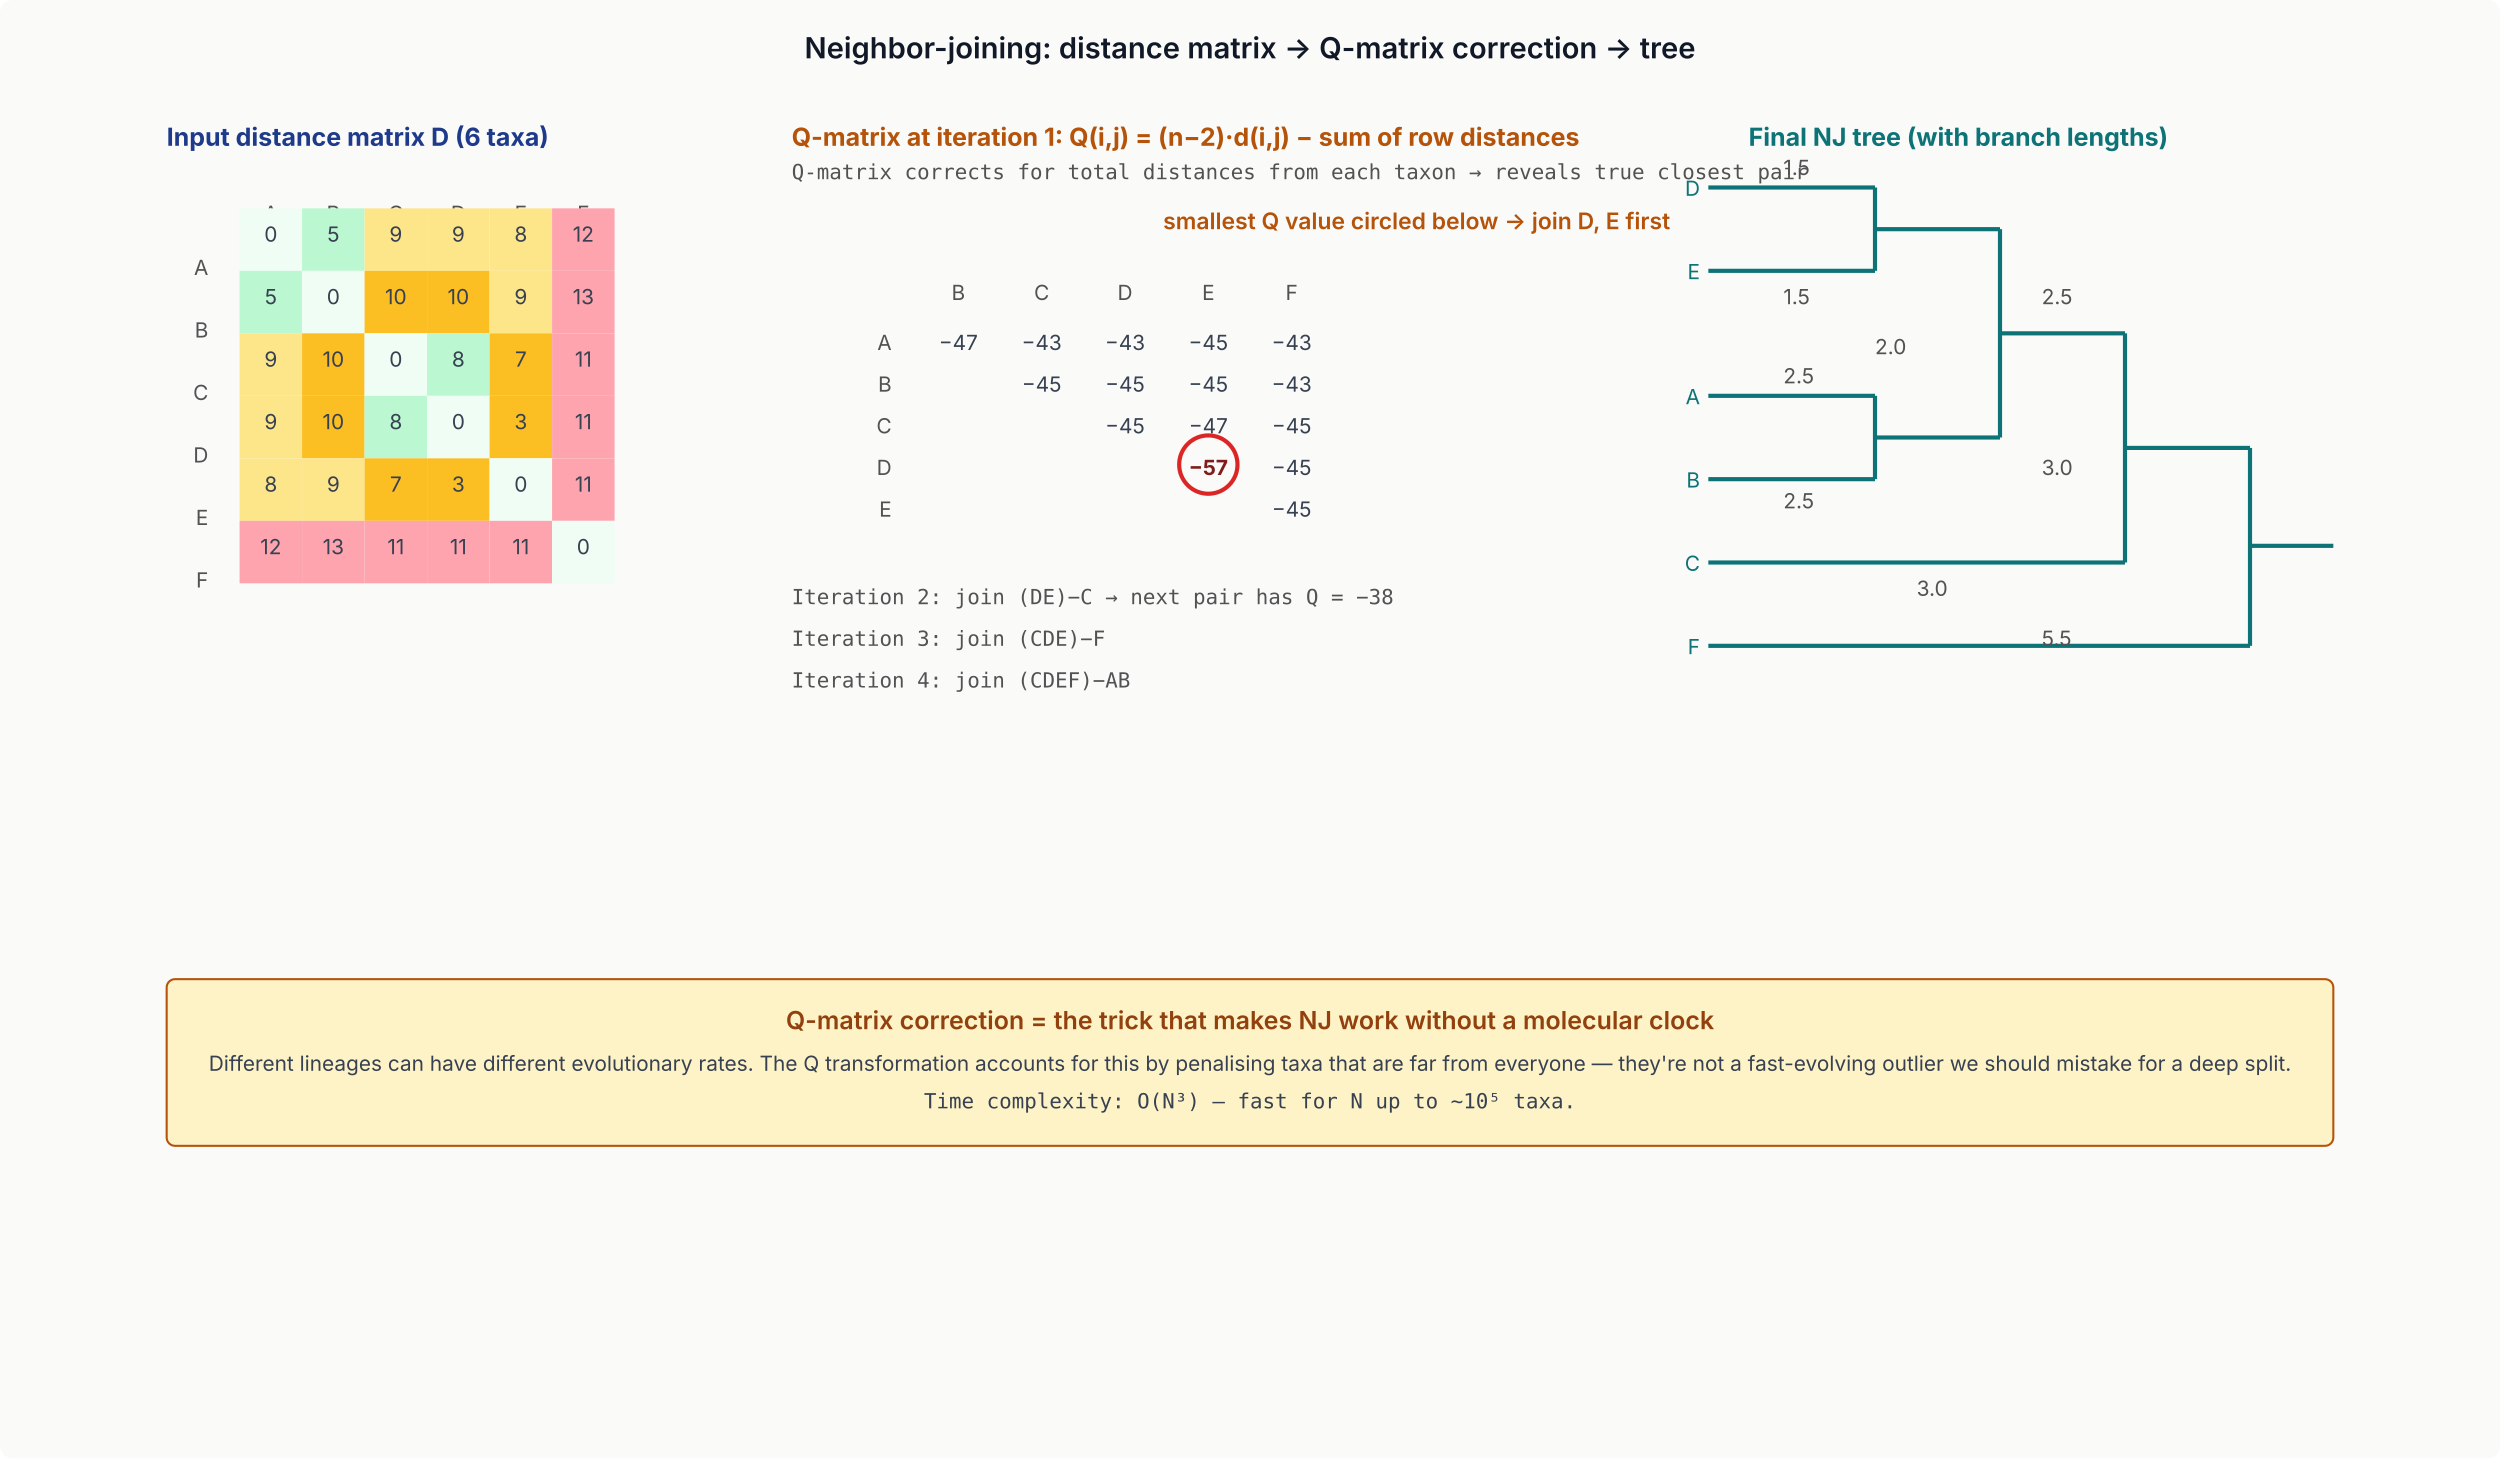
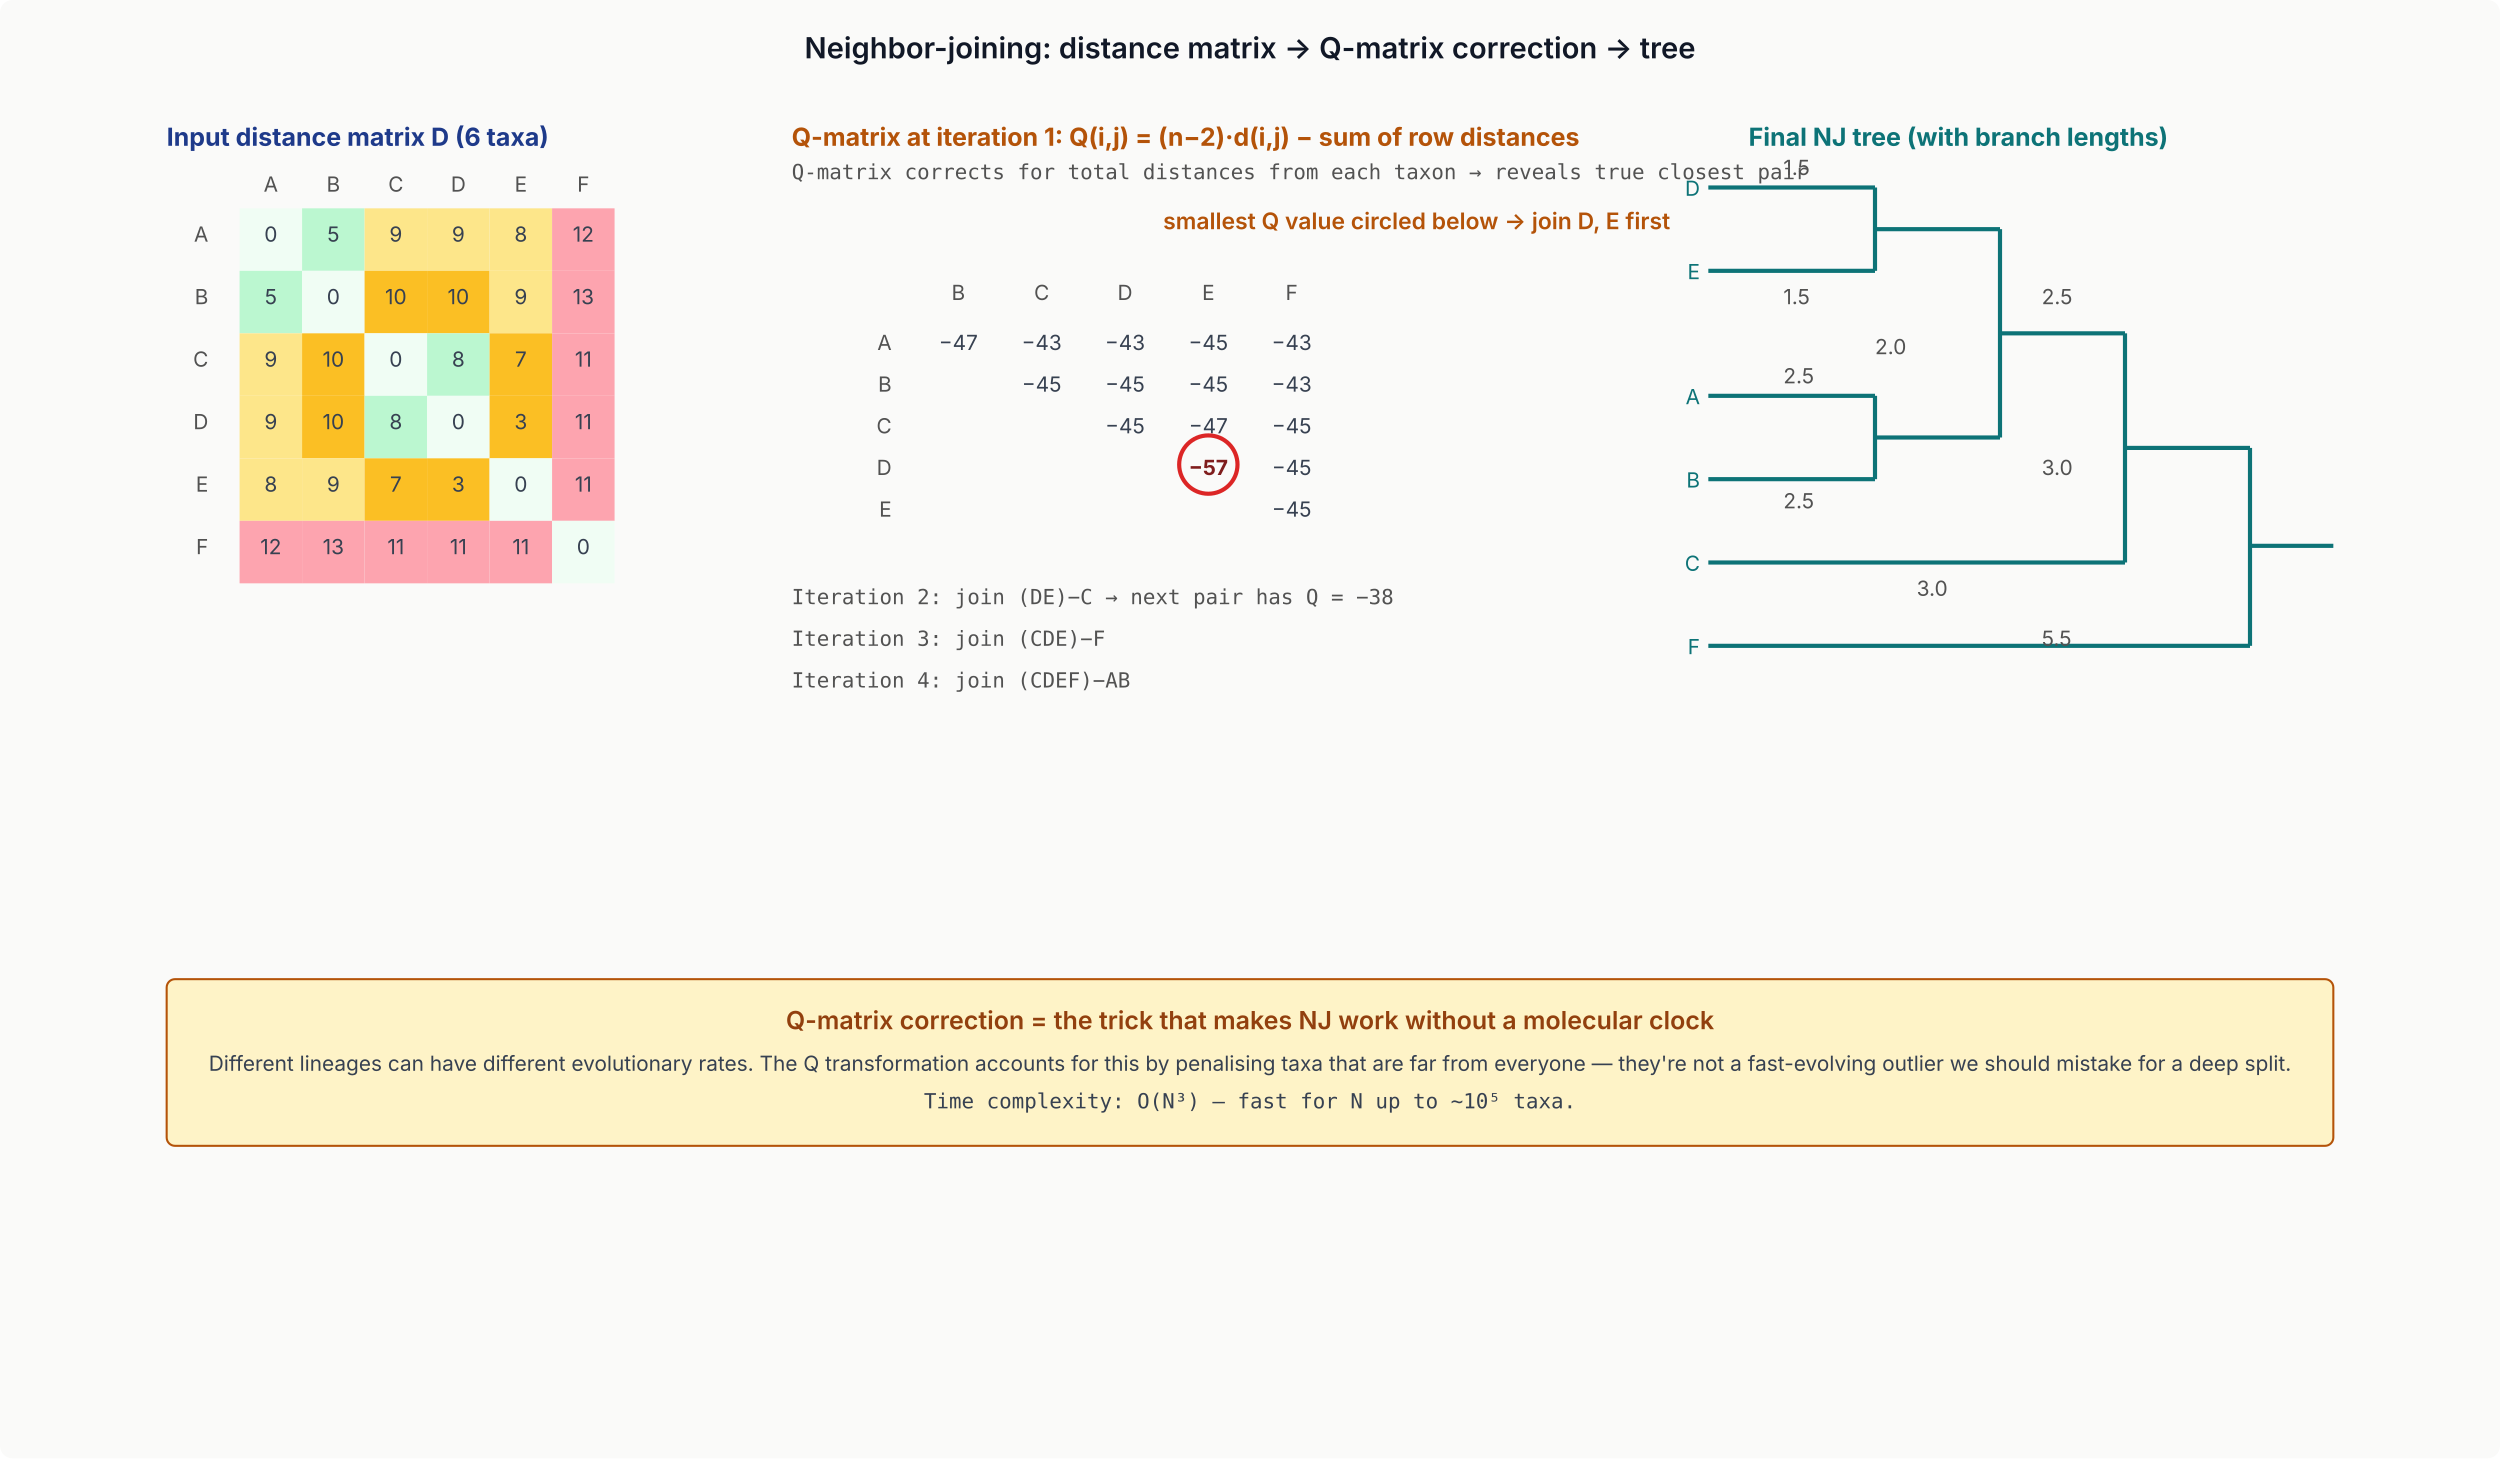
<svg xmlns="http://www.w3.org/2000/svg" viewBox="0 0 1200 700" width="1200" height="700" font-family="Inter, sans-serif">
  <defs>
    <style>text { font-family: Inter, sans-serif; } .mono { font-family: 'JetBrains Mono', monospace; font-size: 10px; }</style>
  </defs>
  <rect width="1200" height="700" fill="#fafaf9" rx="6" />
  <text x="600" y="28" text-anchor="middle" font-size="14" font-weight="600" fill="#111827">Neighbor-joining: distance matrix → Q-matrix correction → tree</text>
  <g transform="translate(80,70)">
    <text x="0" y="0" font-size="12" font-weight="700" fill="#1e3a8a">Input distance matrix D (6 taxa)</text>
-     <g class="mono" transform="translate(0,16)">
-       <text x="50" y="20" text-anchor="middle" fill="#525252">A</text>
-       <text x="80" y="20" text-anchor="middle" fill="#525252">B</text>
-       <text x="110" y="20" text-anchor="middle" fill="#525252">C</text>
-       <text x="140" y="20" text-anchor="middle" fill="#525252">D</text>
-       <text x="170" y="20" text-anchor="middle" fill="#525252">E</text>
-       <text x="200" y="20" text-anchor="middle" fill="#525252">F</text>
+     <g class="mono">
+       <text x="50" y="22" text-anchor="middle" fill="#525252">A</text>
+       <text x="80" y="22" text-anchor="middle" fill="#525252">B</text>
+       <text x="110" y="22" text-anchor="middle" fill="#525252">C</text>
+       <text x="140" y="22" text-anchor="middle" fill="#525252">D</text>
+       <text x="170" y="22" text-anchor="middle" fill="#525252">E</text>
+       <text x="200" y="22" text-anchor="middle" fill="#525252">F</text>
      <text x="20" y="46" text-anchor="end" fill="#525252">A</text>
      <text x="20" y="76" text-anchor="end" fill="#525252">B</text>
      <text x="20" y="106" text-anchor="end" fill="#525252">C</text>
      <text x="20" y="136" text-anchor="end" fill="#525252">D</text>
      <text x="20" y="166" text-anchor="end" fill="#525252">E</text>
      <text x="20" y="196" text-anchor="end" fill="#525252">F</text>
    </g>
    <g transform="translate(35,30)">
      <rect x="0" y="0" width="30" height="30" fill="#f0fdf4" />
      <rect x="30" y="0" width="30" height="30" fill="#bbf7d0" />
      <rect x="60" y="0" width="30" height="30" fill="#fde68a" />
      <rect x="90" y="0" width="30" height="30" fill="#fde68a" />
      <rect x="120" y="0" width="30" height="30" fill="#fde68a" />
      <rect x="150" y="0" width="30" height="30" fill="#fda4af" />
      <rect x="0" y="30" width="30" height="30" fill="#bbf7d0" />
      <rect x="30" y="30" width="30" height="30" fill="#f0fdf4" />
      <rect x="60" y="30" width="30" height="30" fill="#fbbf24" />
      <rect x="90" y="30" width="30" height="30" fill="#fbbf24" />
      <rect x="120" y="30" width="30" height="30" fill="#fde68a" />
      <rect x="150" y="30" width="30" height="30" fill="#fda4af" />
      <rect x="0" y="60" width="30" height="30" fill="#fde68a" />
      <rect x="30" y="60" width="30" height="30" fill="#fbbf24" />
      <rect x="60" y="60" width="30" height="30" fill="#f0fdf4" />
      <rect x="90" y="60" width="30" height="30" fill="#bbf7d0" />
      <rect x="120" y="60" width="30" height="30" fill="#fbbf24" />
      <rect x="150" y="60" width="30" height="30" fill="#fda4af" />
      <rect x="0" y="90" width="30" height="30" fill="#fde68a" />
      <rect x="30" y="90" width="30" height="30" fill="#fbbf24" />
      <rect x="60" y="90" width="30" height="30" fill="#bbf7d0" />
      <rect x="90" y="90" width="30" height="30" fill="#f0fdf4" />
      <rect x="120" y="90" width="30" height="30" fill="#fbbf24" />
      <rect x="150" y="90" width="30" height="30" fill="#fda4af" />
      <rect x="0" y="120" width="30" height="30" fill="#fde68a" />
      <rect x="30" y="120" width="30" height="30" fill="#fde68a" />
      <rect x="60" y="120" width="30" height="30" fill="#fbbf24" />
      <rect x="90" y="120" width="30" height="30" fill="#fbbf24" />
      <rect x="120" y="120" width="30" height="30" fill="#f0fdf4" />
      <rect x="150" y="120" width="30" height="30" fill="#fda4af" />
      <rect x="0" y="150" width="30" height="30" fill="#fda4af" />
      <rect x="30" y="150" width="30" height="30" fill="#fda4af" />
      <rect x="60" y="150" width="30" height="30" fill="#fda4af" />
      <rect x="90" y="150" width="30" height="30" fill="#fda4af" />
      <rect x="120" y="150" width="30" height="30" fill="#fda4af" />
      <rect x="150" y="150" width="30" height="30" fill="#f0fdf4" />
    </g>
    <g class="mono" font-size="9" fill="#374151">
      <text x="50" y="46" text-anchor="middle">0</text>
      <text x="80" y="46" text-anchor="middle">5</text>
      <text x="110" y="46" text-anchor="middle">9</text>
      <text x="140" y="46" text-anchor="middle">9</text>
      <text x="170" y="46" text-anchor="middle">8</text>
      <text x="200" y="46" text-anchor="middle">12</text>
      <text x="50" y="76" text-anchor="middle">5</text>
      <text x="80" y="76" text-anchor="middle">0</text>
      <text x="110" y="76" text-anchor="middle">10</text>
      <text x="140" y="76" text-anchor="middle">10</text>
      <text x="170" y="76" text-anchor="middle">9</text>
      <text x="200" y="76" text-anchor="middle">13</text>
      <text x="50" y="106" text-anchor="middle">9</text>
      <text x="80" y="106" text-anchor="middle">10</text>
      <text x="110" y="106" text-anchor="middle">0</text>
      <text x="140" y="106" text-anchor="middle">8</text>
      <text x="170" y="106" text-anchor="middle">7</text>
      <text x="200" y="106" text-anchor="middle">11</text>
      <text x="50" y="136" text-anchor="middle">9</text>
      <text x="80" y="136" text-anchor="middle">10</text>
      <text x="110" y="136" text-anchor="middle">8</text>
      <text x="140" y="136" text-anchor="middle">0</text>
      <text x="170" y="136" text-anchor="middle">3</text>
      <text x="200" y="136" text-anchor="middle">11</text>
      <text x="50" y="166" text-anchor="middle">8</text>
      <text x="80" y="166" text-anchor="middle">9</text>
      <text x="110" y="166" text-anchor="middle">7</text>
      <text x="140" y="166" text-anchor="middle">3</text>
      <text x="170" y="166" text-anchor="middle">0</text>
      <text x="200" y="166" text-anchor="middle">11</text>
      <text x="50" y="196" text-anchor="middle">12</text>
      <text x="80" y="196" text-anchor="middle">13</text>
      <text x="110" y="196" text-anchor="middle">11</text>
      <text x="140" y="196" text-anchor="middle">11</text>
      <text x="170" y="196" text-anchor="middle">11</text>
      <text x="200" y="196" text-anchor="middle">0</text>
    </g>
  </g>
  <g transform="translate(380,70)">
    <text x="0" y="0" font-size="12" font-weight="700" fill="#b45309">Q-matrix at iteration 1: Q(i,j) = (n−2)·d(i,j) − sum of row distances</text>
    <text x="0" y="16" font-size="10" fill="#525252" class="mono">Q-matrix corrects for total distances from each taxon → reveals true closest pair</text>
    <g transform="translate(60,40)">
      <text x="240" y="0" text-anchor="middle" font-size="11" font-weight="600" fill="#b45309">smallest Q value circled below → join D, E first</text>
      <g transform="translate(0,20)" class="mono" font-size="10">
        <text x="20" y="14" text-anchor="middle" fill="#525252">B</text>
        <text x="60" y="14" text-anchor="middle" fill="#525252">C</text>
        <text x="100" y="14" text-anchor="middle" fill="#525252">D</text>
        <text x="140" y="14" text-anchor="middle" fill="#525252">E</text>
        <text x="180" y="14" text-anchor="middle" fill="#525252">F</text>
        <text x="-12" y="38" text-anchor="end" fill="#525252">A</text>
        <text x="20" y="38" text-anchor="middle" fill="#374151">−47</text>
        <text x="60" y="38" text-anchor="middle" fill="#374151">−43</text>
        <text x="100" y="38" text-anchor="middle" fill="#374151">−43</text>
        <text x="140" y="38" text-anchor="middle" fill="#374151">−45</text>
        <text x="180" y="38" text-anchor="middle" fill="#374151">−43</text>
        <text x="-12" y="58" text-anchor="end" fill="#525252">B</text>
        <text x="60" y="58" text-anchor="middle" fill="#374151">−45</text>
        <text x="100" y="58" text-anchor="middle" fill="#374151">−45</text>
        <text x="140" y="58" text-anchor="middle" fill="#374151">−45</text>
        <text x="180" y="58" text-anchor="middle" fill="#374151">−43</text>
        <text x="-12" y="78" text-anchor="end" fill="#525252">C</text>
        <text x="100" y="78" text-anchor="middle" fill="#374151">−45</text>
        <text x="140" y="78" text-anchor="middle" fill="#374151">−47</text>
        <text x="180" y="78" text-anchor="middle" fill="#374151">−45</text>
        <text x="-12" y="98" text-anchor="end" fill="#525252">D</text>
        <circle cx="140" cy="93" r="14" fill="none" stroke="#dc2626" stroke-width="2" />
        <text x="140" y="98" text-anchor="middle" font-weight="700" fill="#7f1d1d">−57</text>
        <text x="180" y="98" text-anchor="middle" fill="#374151">−45</text>
        <text x="-12" y="118" text-anchor="end" fill="#525252">E</text>
        <text x="180" y="118" text-anchor="middle" fill="#374151">−45</text>
      </g>
    </g>
    <text x="0" y="220" font-size="10" fill="#525252" class="mono">Iteration 2: join (DE)−C → next pair has Q = −38</text>
    <text x="0" y="240" font-size="10" fill="#525252" class="mono">Iteration 3: join (CDE)−F</text>
    <text x="0" y="260" font-size="10" fill="#525252" class="mono">Iteration 4: join (CDEF)−AB</text>
  </g>
  <g transform="translate(740,70)">
    <text x="200" y="0" text-anchor="middle" font-size="12" font-weight="700" fill="#0d7377">Final NJ tree (with branch lengths)</text>
    <g stroke="#0d7377" stroke-width="2" fill="none">
      <line x1="80" y1="20" x2="160" y2="20" />
      <line x1="80" y1="60" x2="160" y2="60" />
      <line x1="160" y1="20" x2="160" y2="60" />
      <line x1="160" y1="40" x2="220" y2="40" />
      <line x1="80" y1="120" x2="160" y2="120" />
      <line x1="80" y1="160" x2="160" y2="160" />
      <line x1="160" y1="120" x2="160" y2="160" />
      <line x1="160" y1="140" x2="220" y2="140" />
      <line x1="220" y1="40" x2="220" y2="140" />
      <line x1="220" y1="90" x2="280" y2="90" />
      <line x1="80" y1="200" x2="280" y2="200" />
      <line x1="280" y1="90" x2="280" y2="200" />
      <line x1="280" y1="145" x2="340" y2="145" />
      <line x1="80" y1="240" x2="340" y2="240" />
      <line x1="340" y1="145" x2="340" y2="240" />
      <line x1="340" y1="192" x2="380" y2="192" />
    </g>
    <g class="mono" font-size="10" fill="#0d7377">
      <text x="76" y="24" text-anchor="end">D</text>
      <text x="76" y="64" text-anchor="end">E</text>
      <text x="76" y="124" text-anchor="end">A</text>
      <text x="76" y="164" text-anchor="end">B</text>
      <text x="76" y="204" text-anchor="end">C</text>
      <text x="76" y="244" text-anchor="end">F</text>
    </g>
    <g class="mono" font-size="9" fill="#525252">
      <text x="116" y="14">1.5</text>
      <text x="116" y="76">1.5</text>
      <text x="116" y="114">2.5</text>
      <text x="116" y="174">2.5</text>
      <text x="160" y="100">2.0</text>
      <text x="240" y="76">2.5</text>
      <text x="180" y="216">3.0</text>
      <text x="240" y="158">3.0</text>
      <text x="240" y="240">5.5</text>
    </g>
  </g>
  <g transform="translate(80,470)">
    <rect width="1040" height="80" fill="#fef3c7" stroke="#b45309" rx="4" />
    <text x="520" y="24" text-anchor="middle" font-size="12" font-weight="600" fill="#92400e">Q-matrix correction = the trick that makes NJ work without a molecular clock</text>
    <text x="520" y="44" text-anchor="middle" font-size="10" fill="#374151">Different lineages can have different evolutionary rates. The Q transformation accounts for this by penalising taxa that are far from everyone — they're not a fast-evolving outlier we should mistake for a deep split.</text>
    <text x="520" y="62" text-anchor="middle" font-size="10" fill="#374151" class="mono">Time complexity: O(N³) — fast for N up to ~10⁵ taxa.</text>
  </g>
</svg>
